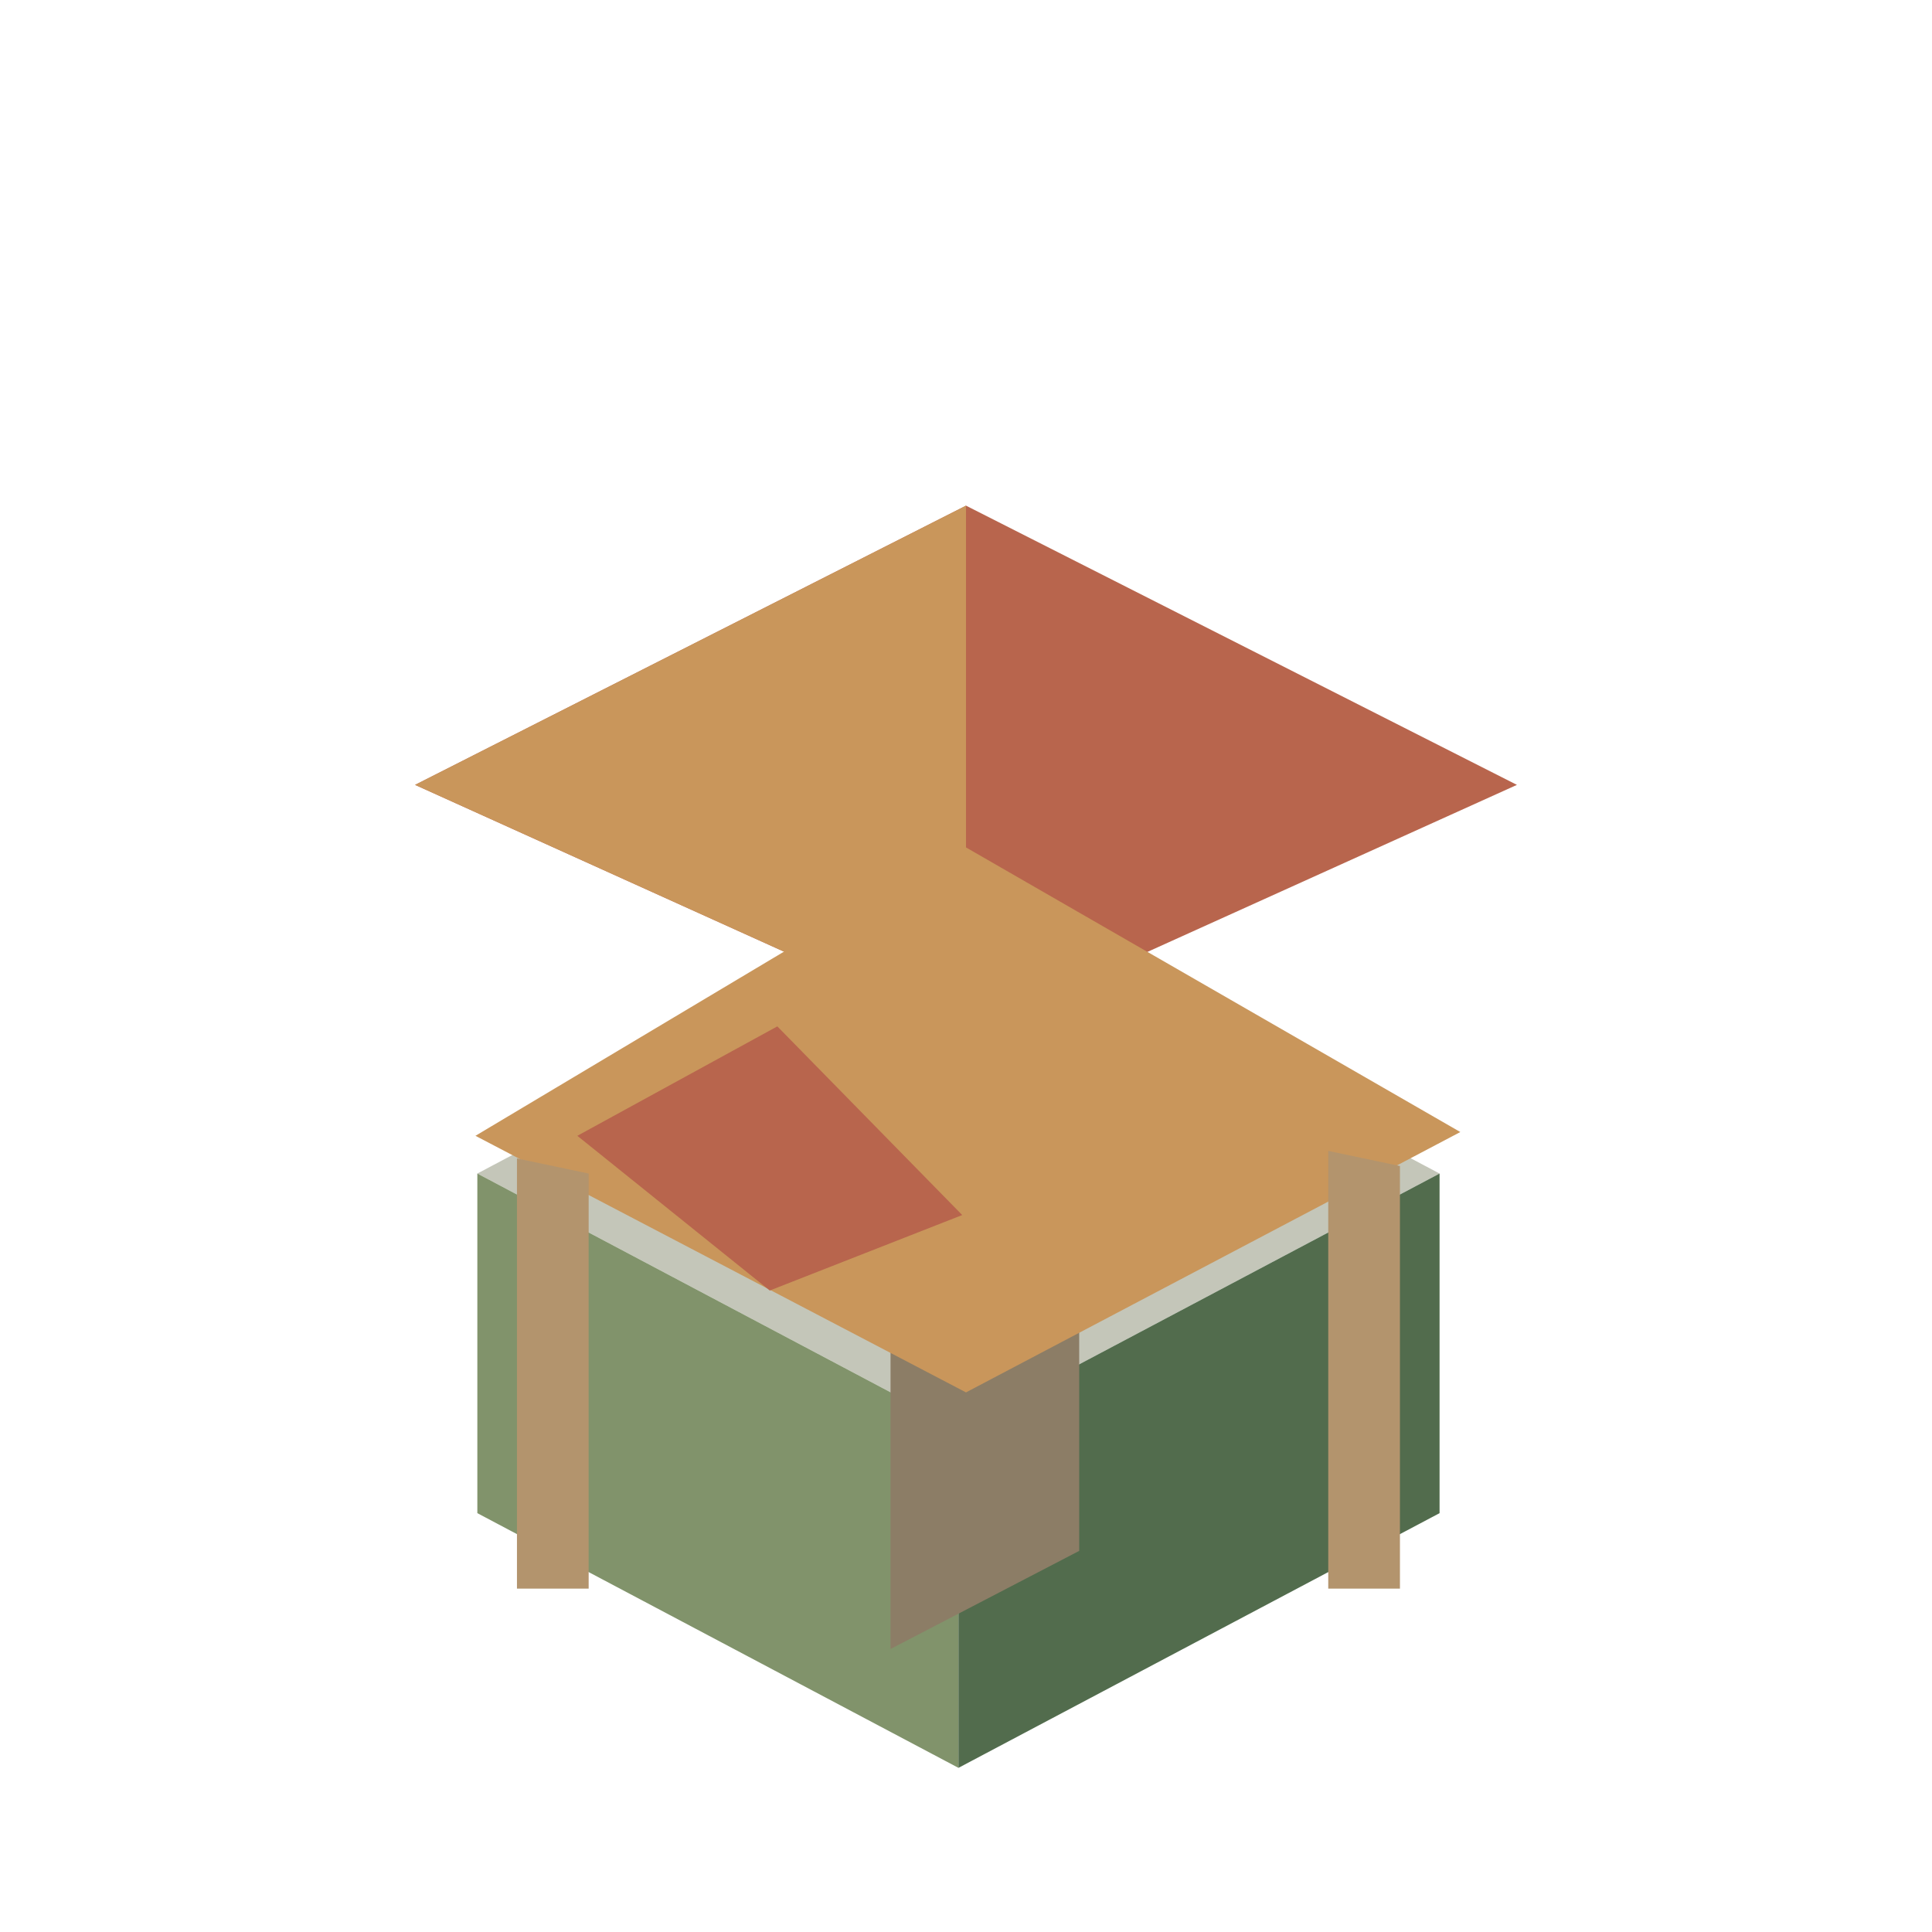
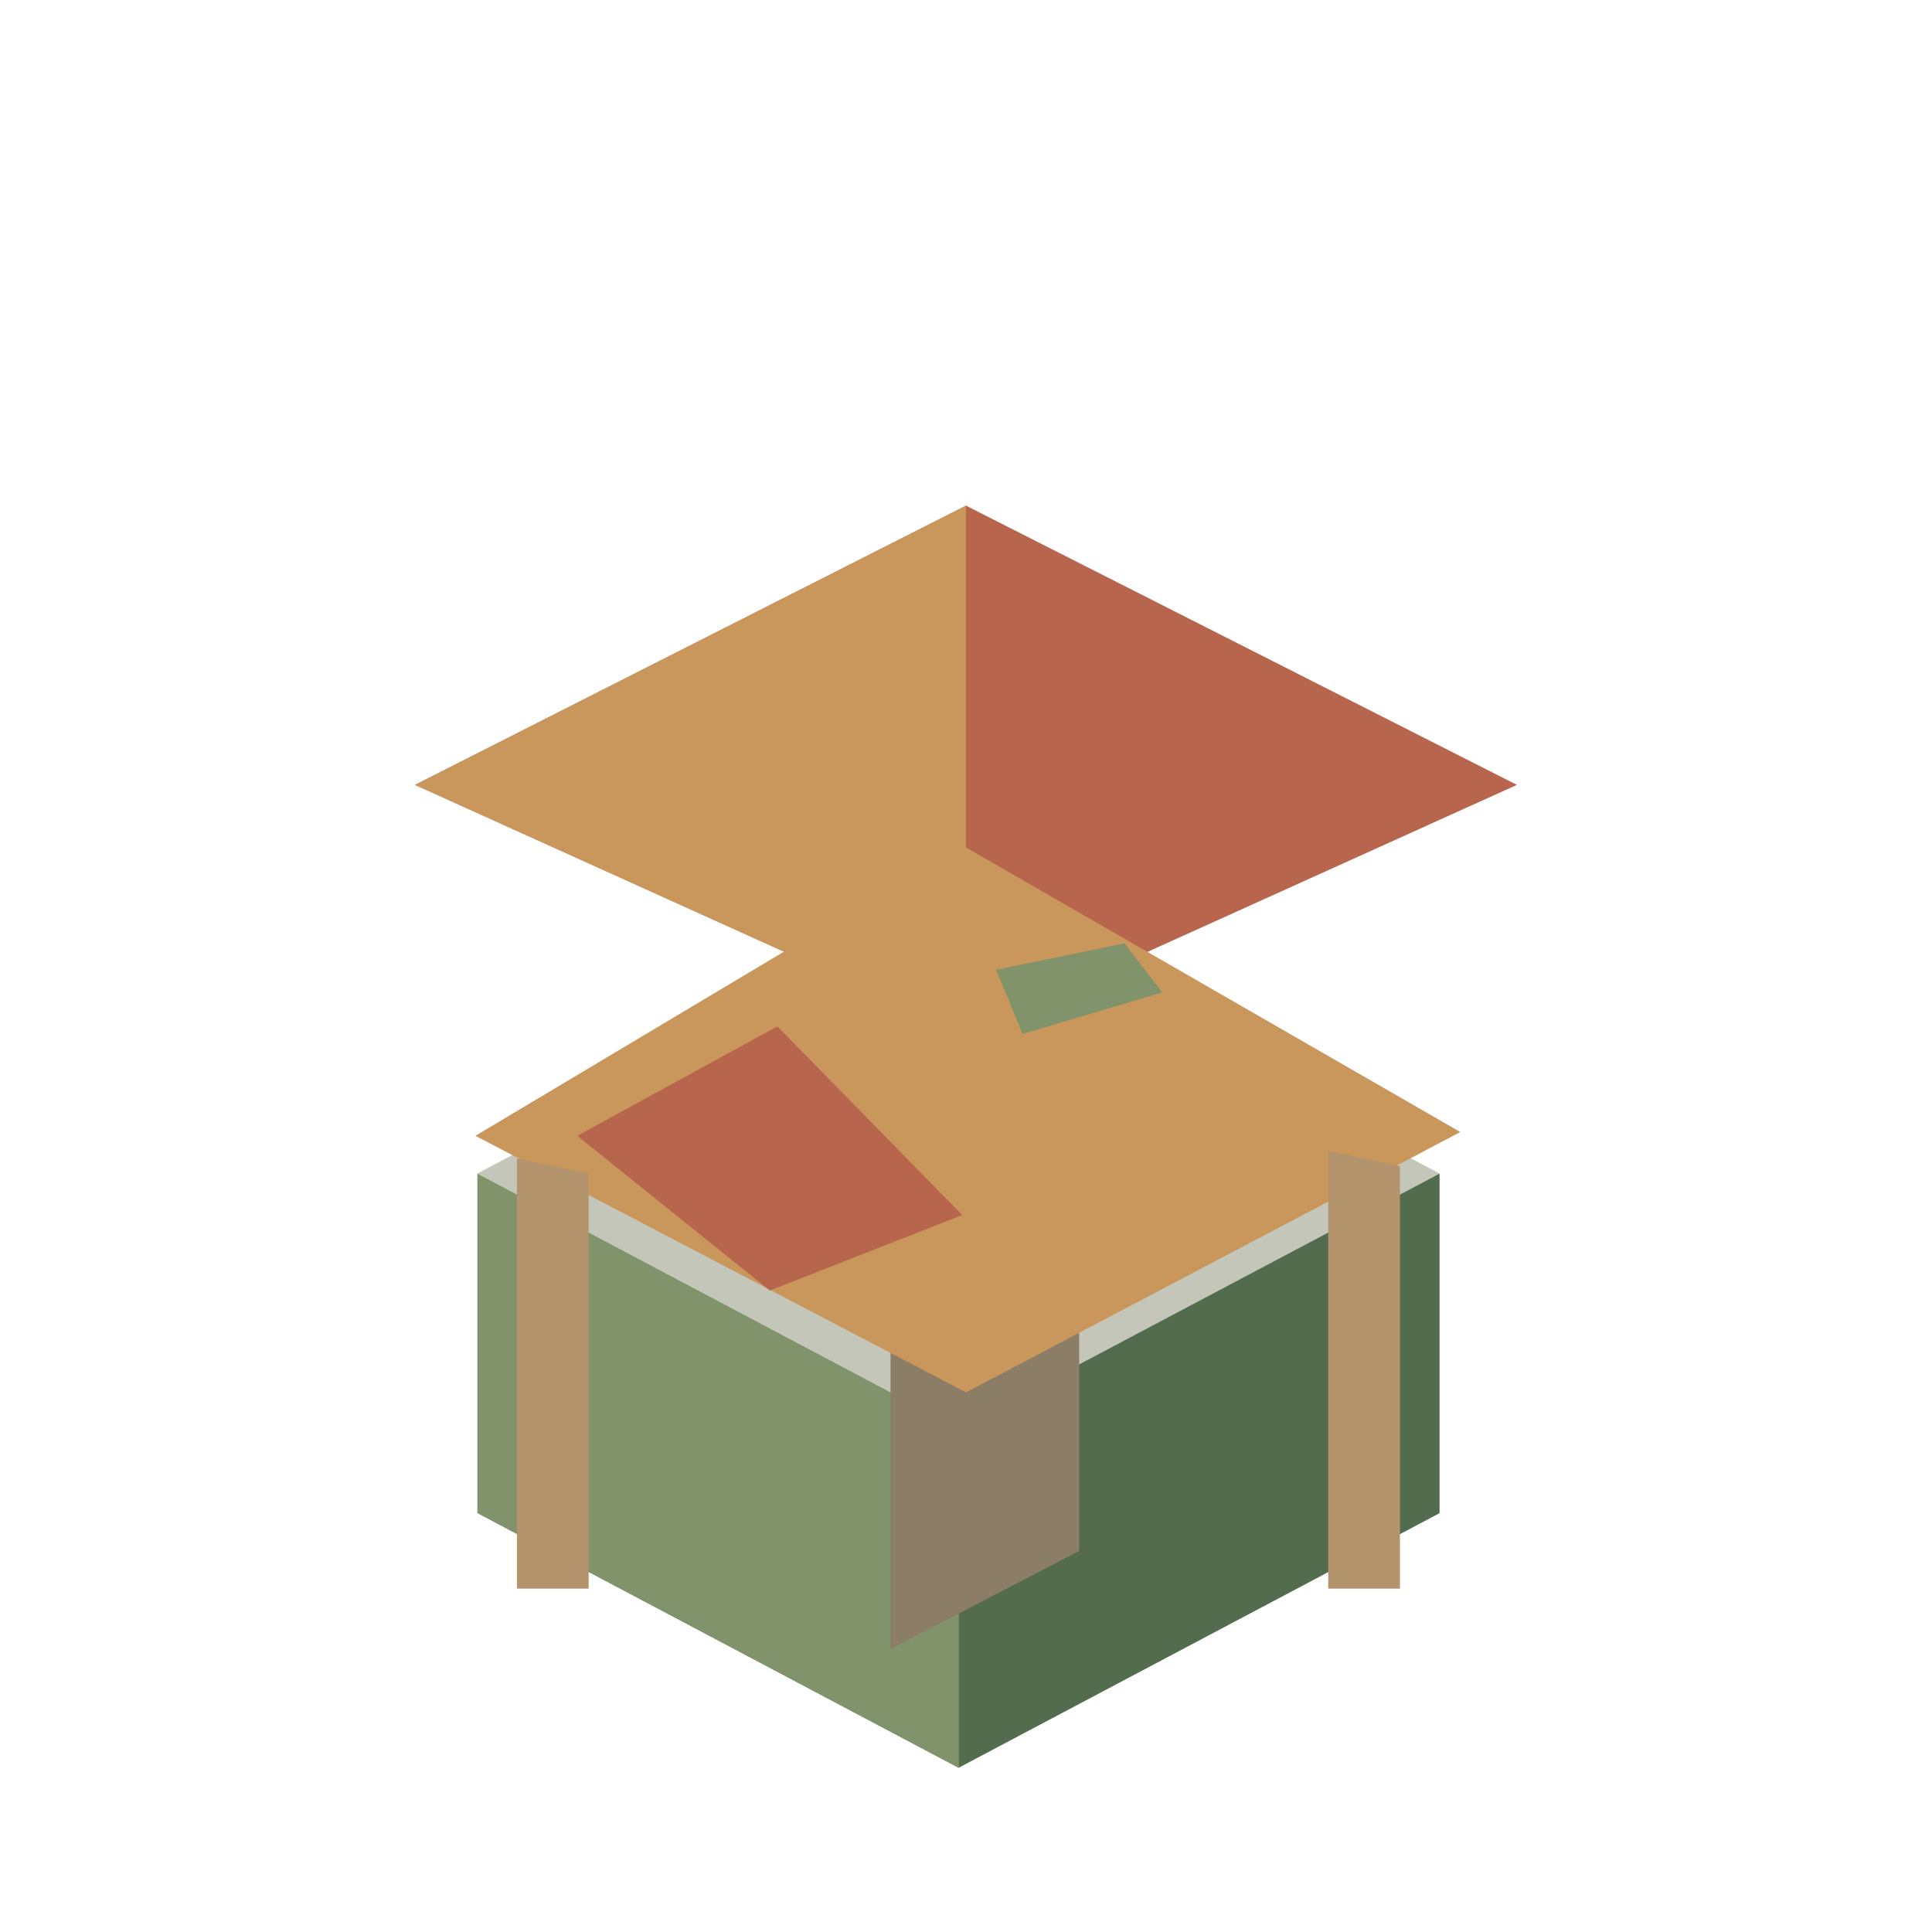
<svg xmlns="http://www.w3.org/2000/svg" viewBox="0 0 512 512" width="512" height="512" data-style="DL-ISO30-PAPER-WORLD-01" data-object-id="DL-018" data-visual-state="stage-2" data-review="CANDIDATE_NOT_APPROVED">
  <polygon points="254.0,243.5 381.5,311.0 254.0,378.5 126.5,311.0" fill="#C4C6B9" stroke="none" stroke-width="0" />
  <polygon points="126.5,311.0 254.0,378.5 254.0,468.5 126.5,401.0" fill="#81936B" stroke="none" stroke-width="0" />
  <polygon points="381.5,311.0 254.0,378.5 254.0,468.5 381.5,401.0" fill="#526C4D" stroke="none" stroke-width="0" />
  <polygon points="256.0,134.0 402.0,208.0 256.0,274.0 110.0,208.0" fill="#B8654D" stroke="none" stroke-width="0" />
  <polygon points="256.0,134.0 110.0,208.0 256.0,274.0" fill="#C9965B" stroke="none" stroke-width="0" />
  <polygon points="236.0,358.0 286.0,329.0 286.0,411.0 236.0,437.0" fill="#8C7D66" stroke="none" stroke-width="0" />
  <polygon points="126.0,301.0 255.0,224.0 387.0,300.0 256.0,369.0" fill="#C9965B" stroke="none" stroke-width="0" />
  <polygon points="153.0,301.0 206.0,272.0 255.0,322.0 204.0,342.0" fill="#B8654D" stroke="none" stroke-width="0" />
  <polygon points="137.0,421.0 137.0,307.0 156.0,311.0 156.0,421.0" fill="#B3946D" stroke="none" stroke-width="0" />
  <polygon points="352.0,421.0 352.0,305.0 371.0,309.0 371.0,421.0" fill="#B3946D" stroke="none" stroke-width="0" />
+   <polygon points="264.0,257.0 298.0,250.0 308.0,263.0 271.0,274.0" fill="#81936B" stroke="none" stroke-width="0" />
</svg>
